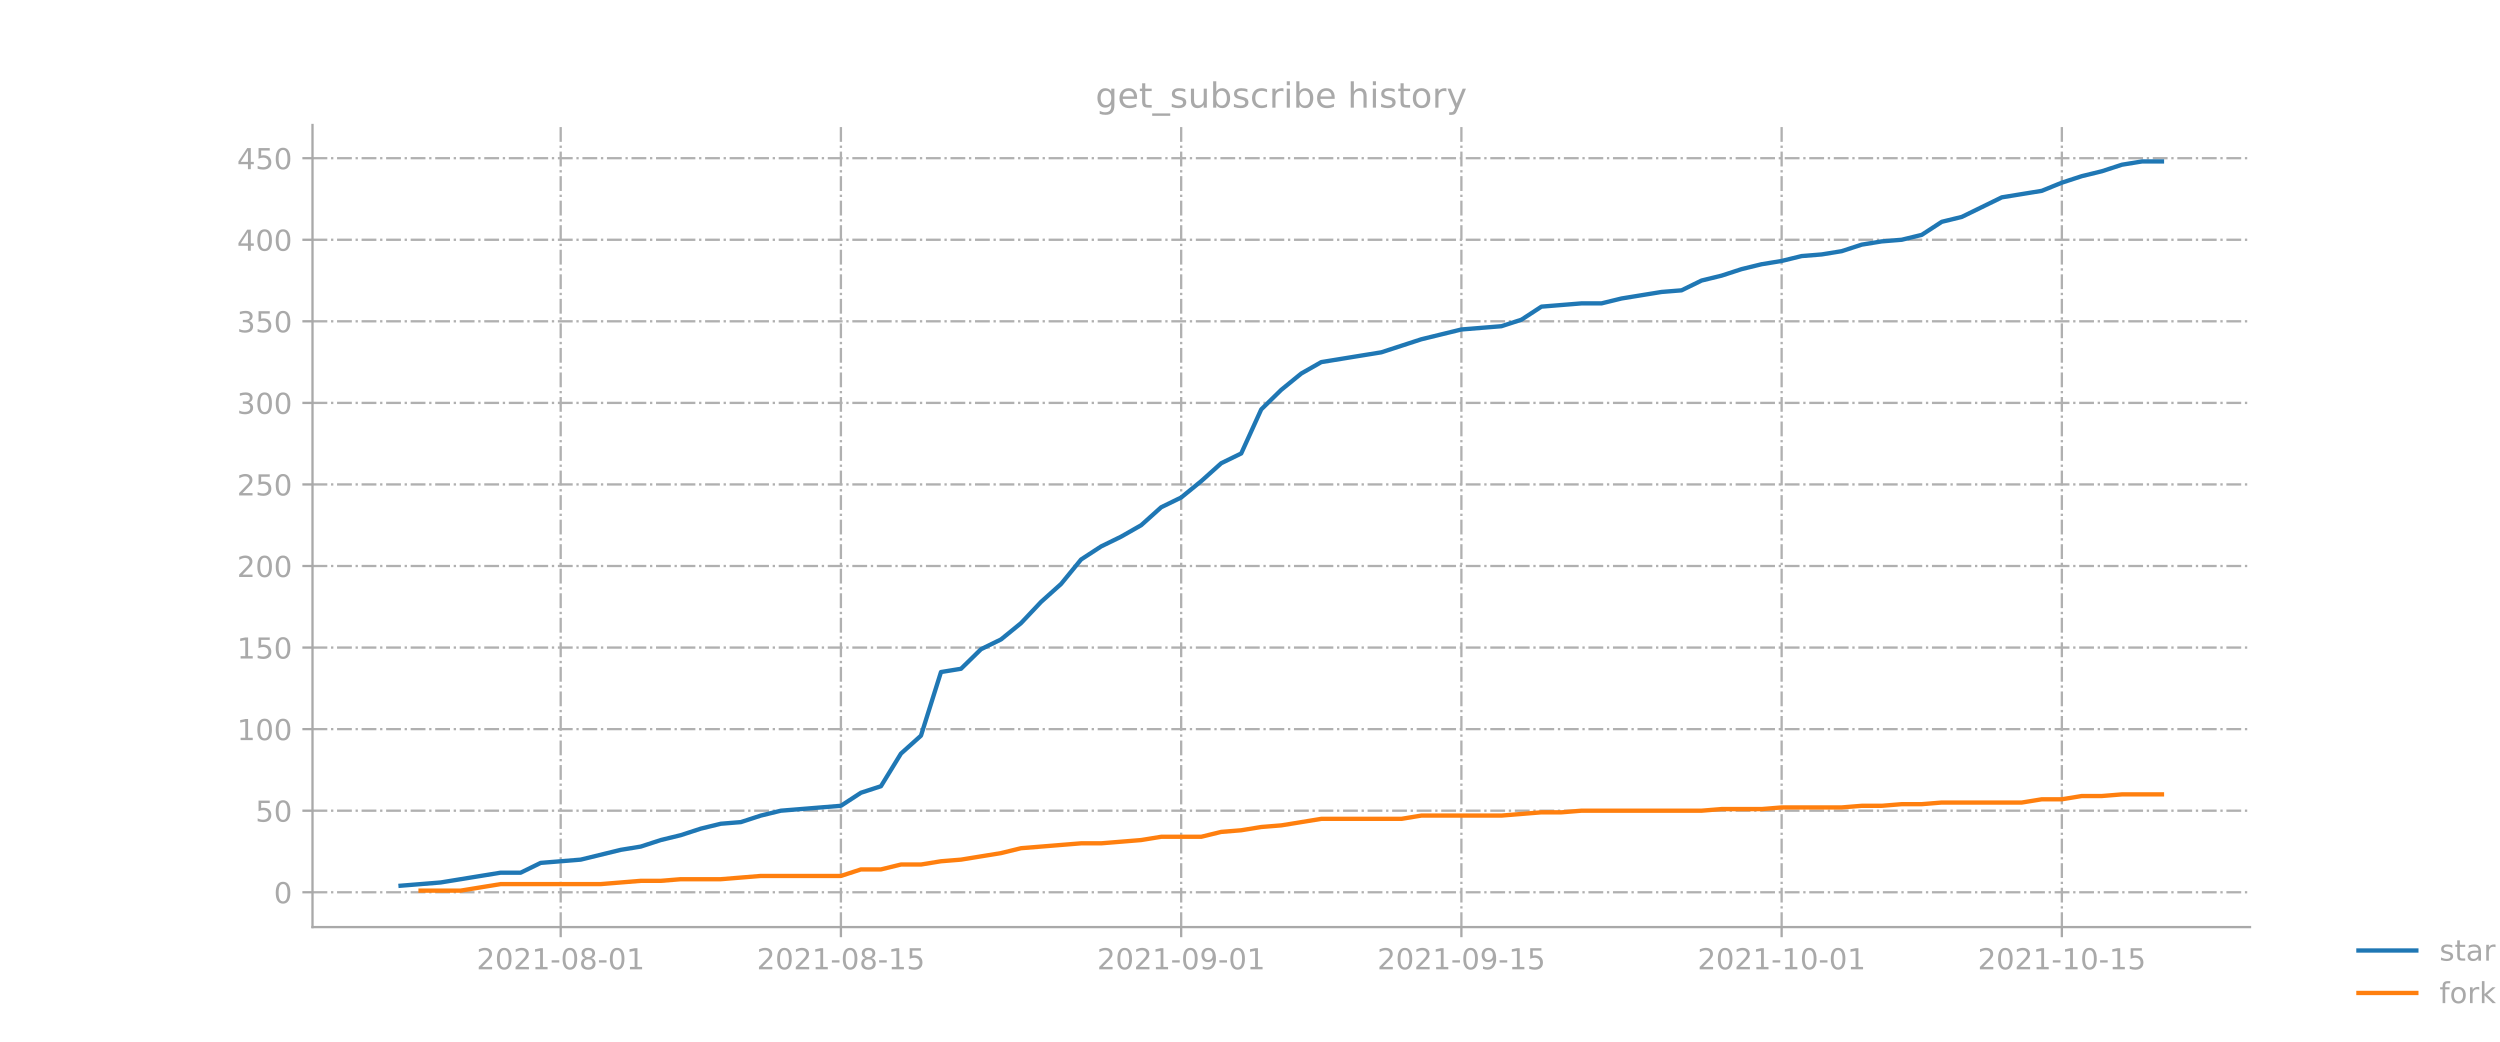
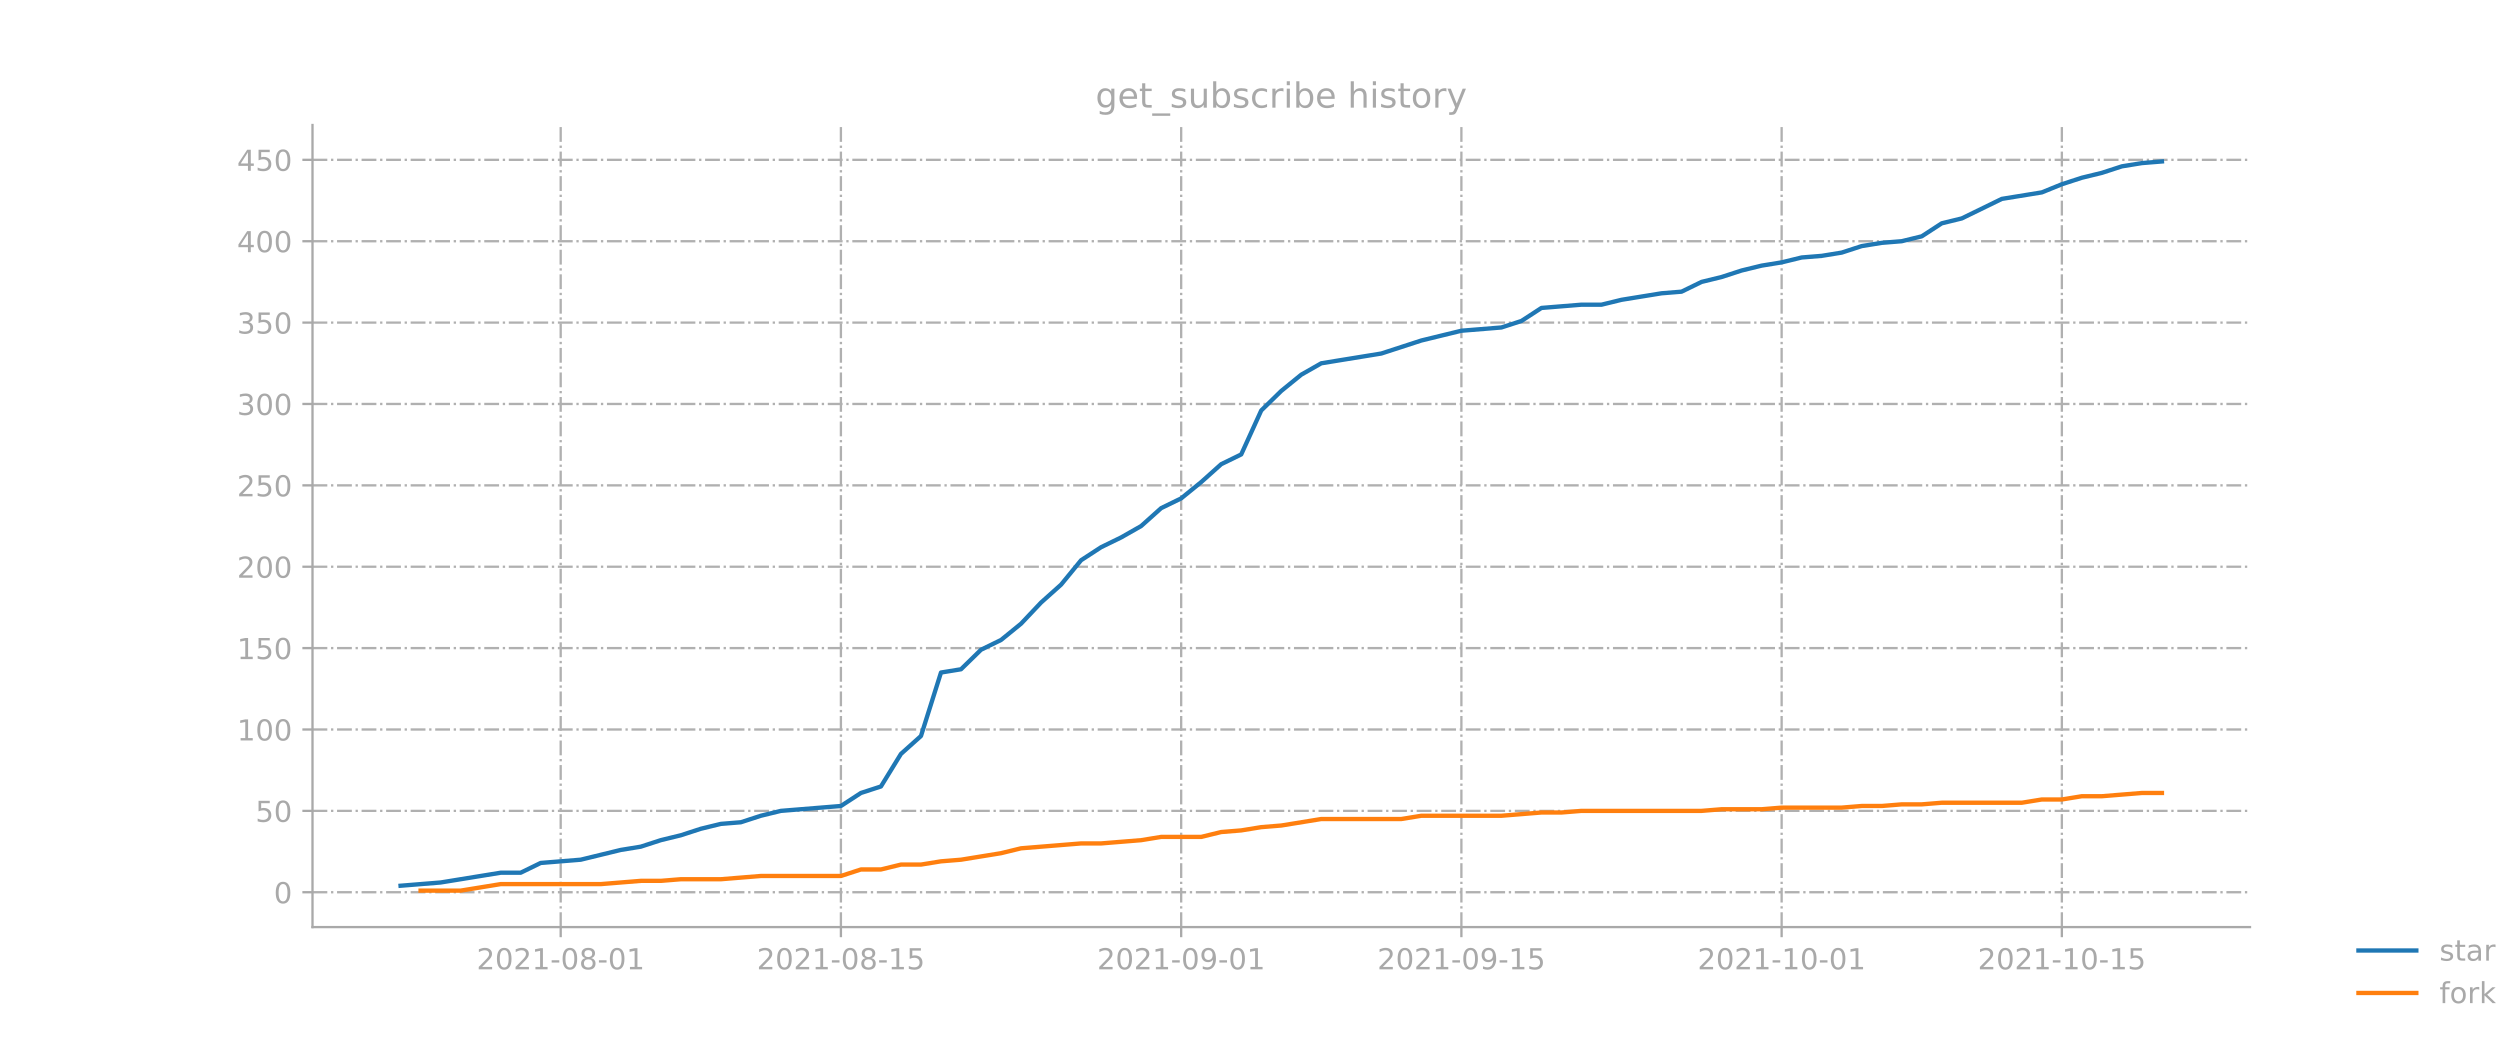
<svg xmlns="http://www.w3.org/2000/svg" xmlns:xlink="http://www.w3.org/1999/xlink" height="360pt" version="1.1" viewBox="0 0 864 360" width="864pt">
  <defs>
    <style type="text/css">*{stroke-linecap:butt;stroke-linejoin:round;}</style>
  </defs>
  <g id="figure_1">
    <g id="patch_1">
      <path d="M 0 360  L 864 360  L 864 0  L 0 0  z " style="fill:none;opacity:0;" />
    </g>
    <g id="axes_1">
      <g id="patch_2">
        <path d="M 108 320.4  L 777.6 320.4  L 777.6 43.2  L 108 43.2  z " style="fill:none;opacity:0;" />
      </g>
      <g id="matplotlib.axis_1">
        <g id="xtick_1">
          <g id="line2d_1">
-             <path clip-path="url(#pc9507df4bf)" d="M 193.775 320.4  L 193.775 43.2  " style="fill:none;stroke:#b0b0b0;stroke-dasharray:5.12,1.28,0.8,1.28;stroke-dashoffset:0;stroke-width:0.8;" />
+             <path clip-path="url(#p4185eee9ee)" d="M 193.775 320.4  L 193.775 43.2  " style="fill:none;stroke:#b0b0b0;stroke-dasharray:5.12,1.28,0.8,1.28;stroke-dashoffset:0;stroke-width:0.8;" />
          </g>
          <g id="line2d_2">
            <defs>
-               <path d="M 0 0  L 0 3.5  " id="m424ed65088" style="stroke:#a9a9a9;stroke-width:0.8;" />
+               <path d="M 0 0  L 0 3.5  " id="m2e25115bcd" style="stroke:#a9a9a9;stroke-width:0.8;" />
            </defs>
            <g>
-               <use style="fill:#a9a9a9;stroke:#a9a9a9;stroke-width:0.8;" x="193.775" xlink:href="#m424ed65088" y="320.4" />
+               <use style="fill:#a9a9a9;stroke:#a9a9a9;stroke-width:0.8;" x="193.775" xlink:href="#m2e25115bcd" y="320.4" />
            </g>
          </g>
          <g id="text_1">
            <g style="fill:#a9a9a9;" transform="translate(164.7174 334.9984)scale(0.1 -0.1)">
              <defs>
                <path d="M 1228 531  L 3431 531  L 3431 0  L 469 0  L 469 531  Q 828 903 1448 1529  Q 2069 2156 2228 2338  Q 2531 2678 2651 2914  Q 2772 3150 2772 3378  Q 2772 3750 2511 3984  Q 2250 4219 1831 4219  Q 1534 4219 1204 4116  Q 875 4013 500 3803  L 500 4441  Q 881 4594 1212 4672  Q 1544 4750 1819 4750  Q 2544 4750 2975 4387  Q 3406 4025 3406 3419  Q 3406 3131 3298 2873  Q 3191 2616 2906 2266  Q 2828 2175 2409 1742  Q 1991 1309 1228 531  z " id="DejaVuSans-32" transform="scale(0.015625)" />
                <path d="M 2034 4250  Q 1547 4250 1301 3770  Q 1056 3291 1056 2328  Q 1056 1369 1301 889  Q 1547 409 2034 409  Q 2525 409 2770 889  Q 3016 1369 3016 2328  Q 3016 3291 2770 3770  Q 2525 4250 2034 4250  z M 2034 4750  Q 2819 4750 3233 4129  Q 3647 3509 3647 2328  Q 3647 1150 3233 529  Q 2819 -91 2034 -91  Q 1250 -91 836 529  Q 422 1150 422 2328  Q 422 3509 836 4129  Q 1250 4750 2034 4750  z " id="DejaVuSans-30" transform="scale(0.015625)" />
                <path d="M 794 531  L 1825 531  L 1825 4091  L 703 3866  L 703 4441  L 1819 4666  L 2450 4666  L 2450 531  L 3481 531  L 3481 0  L 794 0  L 794 531  z " id="DejaVuSans-31" transform="scale(0.015625)" />
                <path d="M 313 2009  L 1997 2009  L 1997 1497  L 313 1497  L 313 2009  z " id="DejaVuSans-2d" transform="scale(0.015625)" />
                <path d="M 2034 2216  Q 1584 2216 1326 1975  Q 1069 1734 1069 1313  Q 1069 891 1326 650  Q 1584 409 2034 409  Q 2484 409 2743 651  Q 3003 894 3003 1313  Q 3003 1734 2745 1975  Q 2488 2216 2034 2216  z M 1403 2484  Q 997 2584 770 2862  Q 544 3141 544 3541  Q 544 4100 942 4425  Q 1341 4750 2034 4750  Q 2731 4750 3128 4425  Q 3525 4100 3525 3541  Q 3525 3141 3298 2862  Q 3072 2584 2669 2484  Q 3125 2378 3379 2068  Q 3634 1759 3634 1313  Q 3634 634 3220 271  Q 2806 -91 2034 -91  Q 1263 -91 848 271  Q 434 634 434 1313  Q 434 1759 690 2068  Q 947 2378 1403 2484  z M 1172 3481  Q 1172 3119 1398 2916  Q 1625 2713 2034 2713  Q 2441 2713 2670 2916  Q 2900 3119 2900 3481  Q 2900 3844 2670 4047  Q 2441 4250 2034 4250  Q 1625 4250 1398 4047  Q 1172 3844 1172 3481  z " id="DejaVuSans-38" transform="scale(0.015625)" />
              </defs>
              <use xlink:href="#DejaVuSans-32" />
              <use x="63.623" xlink:href="#DejaVuSans-30" />
              <use x="127.246" xlink:href="#DejaVuSans-32" />
              <use x="190.869" xlink:href="#DejaVuSans-31" />
              <use x="254.492" xlink:href="#DejaVuSans-2d" />
              <use x="290.576" xlink:href="#DejaVuSans-30" />
              <use x="354.199" xlink:href="#DejaVuSans-38" />
              <use x="417.822" xlink:href="#DejaVuSans-2d" />
              <use x="453.906" xlink:href="#DejaVuSans-30" />
              <use x="517.529" xlink:href="#DejaVuSans-31" />
            </g>
          </g>
        </g>
        <g id="xtick_2">
          <g id="line2d_3">
-             <path clip-path="url(#pc9507df4bf)" d="M 290.618 320.4  L 290.618 43.2  " style="fill:none;stroke:#b0b0b0;stroke-dasharray:5.12,1.28,0.8,1.28;stroke-dashoffset:0;stroke-width:0.8;" />
+             <path clip-path="url(#p4185eee9ee)" d="M 290.618 320.4  L 290.618 43.2  " style="fill:none;stroke:#b0b0b0;stroke-dasharray:5.12,1.28,0.8,1.28;stroke-dashoffset:0;stroke-width:0.8;" />
          </g>
          <g id="line2d_4">
            <g>
-               <use style="fill:#a9a9a9;stroke:#a9a9a9;stroke-width:0.8;" x="290.618" xlink:href="#m424ed65088" y="320.4" />
+               <use style="fill:#a9a9a9;stroke:#a9a9a9;stroke-width:0.8;" x="290.618" xlink:href="#m2e25115bcd" y="320.4" />
            </g>
          </g>
          <g id="text_2">
            <g style="fill:#a9a9a9;" transform="translate(261.5604 334.9984)scale(0.1 -0.1)">
              <defs>
                <path d="M 691 4666  L 3169 4666  L 3169 4134  L 1269 4134  L 1269 2991  Q 1406 3038 1543 3061  Q 1681 3084 1819 3084  Q 2600 3084 3056 2656  Q 3513 2228 3513 1497  Q 3513 744 3044 326  Q 2575 -91 1722 -91  Q 1428 -91 1123 -41  Q 819 9 494 109  L 494 744  Q 775 591 1075 516  Q 1375 441 1709 441  Q 2250 441 2565 725  Q 2881 1009 2881 1497  Q 2881 1984 2565 2268  Q 2250 2553 1709 2553  Q 1456 2553 1204 2497  Q 953 2441 691 2322  L 691 4666  z " id="DejaVuSans-35" transform="scale(0.015625)" />
              </defs>
              <use xlink:href="#DejaVuSans-32" />
              <use x="63.623" xlink:href="#DejaVuSans-30" />
              <use x="127.246" xlink:href="#DejaVuSans-32" />
              <use x="190.869" xlink:href="#DejaVuSans-31" />
              <use x="254.492" xlink:href="#DejaVuSans-2d" />
              <use x="290.576" xlink:href="#DejaVuSans-30" />
              <use x="354.199" xlink:href="#DejaVuSans-38" />
              <use x="417.822" xlink:href="#DejaVuSans-2d" />
              <use x="453.906" xlink:href="#DejaVuSans-31" />
              <use x="517.529" xlink:href="#DejaVuSans-35" />
            </g>
          </g>
        </g>
        <g id="xtick_3">
          <g id="line2d_5">
-             <path clip-path="url(#pc9507df4bf)" d="M 408.213 320.4  L 408.213 43.2  " style="fill:none;stroke:#b0b0b0;stroke-dasharray:5.12,1.28,0.8,1.28;stroke-dashoffset:0;stroke-width:0.8;" />
+             <path clip-path="url(#p4185eee9ee)" d="M 408.213 320.4  L 408.213 43.2  " style="fill:none;stroke:#b0b0b0;stroke-dasharray:5.12,1.28,0.8,1.28;stroke-dashoffset:0;stroke-width:0.8;" />
          </g>
          <g id="line2d_6">
            <g>
-               <use style="fill:#a9a9a9;stroke:#a9a9a9;stroke-width:0.8;" x="408.213" xlink:href="#m424ed65088" y="320.4" />
+               <use style="fill:#a9a9a9;stroke:#a9a9a9;stroke-width:0.8;" x="408.213" xlink:href="#m2e25115bcd" y="320.4" />
            </g>
          </g>
          <g id="text_3">
            <g style="fill:#a9a9a9;" transform="translate(379.1554 334.9984)scale(0.1 -0.1)">
              <defs>
                <path d="M 703 97  L 703 672  Q 941 559 1184 500  Q 1428 441 1663 441  Q 2288 441 2617 861  Q 2947 1281 2994 2138  Q 2813 1869 2534 1725  Q 2256 1581 1919 1581  Q 1219 1581 811 2004  Q 403 2428 403 3163  Q 403 3881 828 4315  Q 1253 4750 1959 4750  Q 2769 4750 3195 4129  Q 3622 3509 3622 2328  Q 3622 1225 3098 567  Q 2575 -91 1691 -91  Q 1453 -91 1209 -44  Q 966 3 703 97  z M 1959 2075  Q 2384 2075 2632 2365  Q 2881 2656 2881 3163  Q 2881 3666 2632 3958  Q 2384 4250 1959 4250  Q 1534 4250 1286 3958  Q 1038 3666 1038 3163  Q 1038 2656 1286 2365  Q 1534 2075 1959 2075  z " id="DejaVuSans-39" transform="scale(0.015625)" />
              </defs>
              <use xlink:href="#DejaVuSans-32" />
              <use x="63.623" xlink:href="#DejaVuSans-30" />
              <use x="127.246" xlink:href="#DejaVuSans-32" />
              <use x="190.869" xlink:href="#DejaVuSans-31" />
              <use x="254.492" xlink:href="#DejaVuSans-2d" />
              <use x="290.576" xlink:href="#DejaVuSans-30" />
              <use x="354.199" xlink:href="#DejaVuSans-39" />
              <use x="417.822" xlink:href="#DejaVuSans-2d" />
              <use x="453.906" xlink:href="#DejaVuSans-30" />
              <use x="517.529" xlink:href="#DejaVuSans-31" />
            </g>
          </g>
        </g>
        <g id="xtick_4">
          <g id="line2d_7">
-             <path clip-path="url(#pc9507df4bf)" d="M 505.056 320.4  L 505.056 43.2  " style="fill:none;stroke:#b0b0b0;stroke-dasharray:5.12,1.28,0.8,1.28;stroke-dashoffset:0;stroke-width:0.8;" />
+             <path clip-path="url(#p4185eee9ee)" d="M 505.056 320.4  L 505.056 43.2  " style="fill:none;stroke:#b0b0b0;stroke-dasharray:5.12,1.28,0.8,1.28;stroke-dashoffset:0;stroke-width:0.8;" />
          </g>
          <g id="line2d_8">
            <g>
-               <use style="fill:#a9a9a9;stroke:#a9a9a9;stroke-width:0.8;" x="505.056" xlink:href="#m424ed65088" y="320.4" />
+               <use style="fill:#a9a9a9;stroke:#a9a9a9;stroke-width:0.8;" x="505.056" xlink:href="#m2e25115bcd" y="320.4" />
            </g>
          </g>
          <g id="text_4">
            <g style="fill:#a9a9a9;" transform="translate(475.9984 334.9984)scale(0.1 -0.1)">
              <use xlink:href="#DejaVuSans-32" />
              <use x="63.623" xlink:href="#DejaVuSans-30" />
              <use x="127.246" xlink:href="#DejaVuSans-32" />
              <use x="190.869" xlink:href="#DejaVuSans-31" />
              <use x="254.492" xlink:href="#DejaVuSans-2d" />
              <use x="290.576" xlink:href="#DejaVuSans-30" />
              <use x="354.199" xlink:href="#DejaVuSans-39" />
              <use x="417.822" xlink:href="#DejaVuSans-2d" />
              <use x="453.906" xlink:href="#DejaVuSans-31" />
              <use x="517.529" xlink:href="#DejaVuSans-35" />
            </g>
          </g>
        </g>
        <g id="xtick_5">
          <g id="line2d_9">
-             <path clip-path="url(#pc9507df4bf)" d="M 615.734 320.4  L 615.734 43.2  " style="fill:none;stroke:#b0b0b0;stroke-dasharray:5.12,1.28,0.8,1.28;stroke-dashoffset:0;stroke-width:0.8;" />
+             <path clip-path="url(#p4185eee9ee)" d="M 615.734 320.4  L 615.734 43.2  " style="fill:none;stroke:#b0b0b0;stroke-dasharray:5.12,1.28,0.8,1.28;stroke-dashoffset:0;stroke-width:0.8;" />
          </g>
          <g id="line2d_10">
            <g>
-               <use style="fill:#a9a9a9;stroke:#a9a9a9;stroke-width:0.8;" x="615.734" xlink:href="#m424ed65088" y="320.4" />
+               <use style="fill:#a9a9a9;stroke:#a9a9a9;stroke-width:0.8;" x="615.734" xlink:href="#m2e25115bcd" y="320.4" />
            </g>
          </g>
          <g id="text_5">
            <g style="fill:#a9a9a9;" transform="translate(586.6761 334.9984)scale(0.1 -0.1)">
              <use xlink:href="#DejaVuSans-32" />
              <use x="63.623" xlink:href="#DejaVuSans-30" />
              <use x="127.246" xlink:href="#DejaVuSans-32" />
              <use x="190.869" xlink:href="#DejaVuSans-31" />
              <use x="254.492" xlink:href="#DejaVuSans-2d" />
              <use x="290.576" xlink:href="#DejaVuSans-31" />
              <use x="354.199" xlink:href="#DejaVuSans-30" />
              <use x="417.822" xlink:href="#DejaVuSans-2d" />
              <use x="453.906" xlink:href="#DejaVuSans-30" />
              <use x="517.529" xlink:href="#DejaVuSans-31" />
            </g>
          </g>
        </g>
        <g id="xtick_6">
          <g id="line2d_11">
-             <path clip-path="url(#pc9507df4bf)" d="M 712.577 320.4  L 712.577 43.2  " style="fill:none;stroke:#b0b0b0;stroke-dasharray:5.12,1.28,0.8,1.28;stroke-dashoffset:0;stroke-width:0.8;" />
+             <path clip-path="url(#p4185eee9ee)" d="M 712.577 320.4  L 712.577 43.2  " style="fill:none;stroke:#b0b0b0;stroke-dasharray:5.12,1.28,0.8,1.28;stroke-dashoffset:0;stroke-width:0.8;" />
          </g>
          <g id="line2d_12">
            <g>
-               <use style="fill:#a9a9a9;stroke:#a9a9a9;stroke-width:0.8;" x="712.577" xlink:href="#m424ed65088" y="320.4" />
+               <use style="fill:#a9a9a9;stroke:#a9a9a9;stroke-width:0.8;" x="712.577" xlink:href="#m2e25115bcd" y="320.4" />
            </g>
          </g>
          <g id="text_6">
            <g style="fill:#a9a9a9;" transform="translate(683.519 334.9984)scale(0.1 -0.1)">
              <use xlink:href="#DejaVuSans-32" />
              <use x="63.623" xlink:href="#DejaVuSans-30" />
              <use x="127.246" xlink:href="#DejaVuSans-32" />
              <use x="190.869" xlink:href="#DejaVuSans-31" />
              <use x="254.492" xlink:href="#DejaVuSans-2d" />
              <use x="290.576" xlink:href="#DejaVuSans-31" />
              <use x="354.199" xlink:href="#DejaVuSans-30" />
              <use x="417.822" xlink:href="#DejaVuSans-2d" />
              <use x="453.906" xlink:href="#DejaVuSans-31" />
              <use x="517.529" xlink:href="#DejaVuSans-35" />
            </g>
          </g>
        </g>
      </g>
      <g id="matplotlib.axis_2">
        <g id="ytick_1">
          <g id="line2d_13">
-             <path clip-path="url(#pc9507df4bf)" d="M 108 308.364  L 777.6 308.364  " style="fill:none;stroke:#b0b0b0;stroke-dasharray:5.12,1.28,0.8,1.28;stroke-dashoffset:0;stroke-width:0.8;" />
+             <path clip-path="url(#p4185eee9ee)" d="M 108 308.363  L 777.6 308.363  " style="fill:none;stroke:#b0b0b0;stroke-dasharray:5.12,1.28,0.8,1.28;stroke-dashoffset:0;stroke-width:0.8;" />
          </g>
          <g id="line2d_14">
            <defs>
-               <path d="M 0 0  L -3.5 0  " id="medaf99b93c" style="stroke:#a9a9a9;stroke-width:0.8;" />
+               <path d="M 0 0  L -3.5 0  " id="me7e08bb0da" style="stroke:#a9a9a9;stroke-width:0.8;" />
            </defs>
            <g>
-               <use style="fill:#a9a9a9;stroke:#a9a9a9;stroke-width:0.8;" x="108" xlink:href="#medaf99b93c" y="308.364" />
+               <use style="fill:#a9a9a9;stroke:#a9a9a9;stroke-width:0.8;" x="108" xlink:href="#me7e08bb0da" y="308.363" />
            </g>
          </g>
          <g id="text_7">
-             <g style="fill:#a9a9a9;" transform="translate(94.6375 312.163)scale(0.1 -0.1)">
+             <g style="fill:#a9a9a9;" transform="translate(94.6375 312.1617)scale(0.1 -0.1)">
              <use xlink:href="#DejaVuSans-30" />
            </g>
          </g>
        </g>
        <g id="ytick_2">
          <g id="line2d_15">
-             <path clip-path="url(#pc9507df4bf)" d="M 108 280.176  L 777.6 280.176  " style="fill:none;stroke:#b0b0b0;stroke-dasharray:5.12,1.28,0.8,1.28;stroke-dashoffset:0;stroke-width:0.8;" />
+             <path clip-path="url(#p4185eee9ee)" d="M 108 280.238  L 777.6 280.238  " style="fill:none;stroke:#b0b0b0;stroke-dasharray:5.12,1.28,0.8,1.28;stroke-dashoffset:0;stroke-width:0.8;" />
          </g>
          <g id="line2d_16">
            <g>
-               <use style="fill:#a9a9a9;stroke:#a9a9a9;stroke-width:0.8;" x="108" xlink:href="#medaf99b93c" y="280.176" />
+               <use style="fill:#a9a9a9;stroke:#a9a9a9;stroke-width:0.8;" x="108" xlink:href="#me7e08bb0da" y="280.238" />
            </g>
          </g>
          <g id="text_8">
-             <g style="fill:#a9a9a9;" transform="translate(88.275 283.9751)scale(0.1 -0.1)">
+             <g style="fill:#a9a9a9;" transform="translate(88.275 284.0367)scale(0.1 -0.1)">
              <use xlink:href="#DejaVuSans-35" />
              <use x="63.623" xlink:href="#DejaVuSans-30" />
            </g>
          </g>
        </g>
        <g id="ytick_3">
          <g id="line2d_17">
-             <path clip-path="url(#pc9507df4bf)" d="M 108 251.988  L 777.6 251.988  " style="fill:none;stroke:#b0b0b0;stroke-dasharray:5.12,1.28,0.8,1.28;stroke-dashoffset:0;stroke-width:0.8;" />
+             <path clip-path="url(#p4185eee9ee)" d="M 108 252.113  L 777.6 252.113  " style="fill:none;stroke:#b0b0b0;stroke-dasharray:5.12,1.28,0.8,1.28;stroke-dashoffset:0;stroke-width:0.8;" />
          </g>
          <g id="line2d_18">
            <g>
-               <use style="fill:#a9a9a9;stroke:#a9a9a9;stroke-width:0.8;" x="108" xlink:href="#medaf99b93c" y="251.988" />
+               <use style="fill:#a9a9a9;stroke:#a9a9a9;stroke-width:0.8;" x="108" xlink:href="#me7e08bb0da" y="252.113" />
            </g>
          </g>
          <g id="text_9">
-             <g style="fill:#a9a9a9;" transform="translate(81.9125 255.7871)scale(0.1 -0.1)">
+             <g style="fill:#a9a9a9;" transform="translate(81.9125 255.9117)scale(0.1 -0.1)">
              <use xlink:href="#DejaVuSans-31" />
              <use x="63.623" xlink:href="#DejaVuSans-30" />
              <use x="127.246" xlink:href="#DejaVuSans-30" />
            </g>
          </g>
        </g>
        <g id="ytick_4">
          <g id="line2d_19">
-             <path clip-path="url(#pc9507df4bf)" d="M 108 223.8  L 777.6 223.8  " style="fill:none;stroke:#b0b0b0;stroke-dasharray:5.12,1.28,0.8,1.28;stroke-dashoffset:0;stroke-width:0.8;" />
+             <path clip-path="url(#p4185eee9ee)" d="M 108 223.988  L 777.6 223.988  " style="fill:none;stroke:#b0b0b0;stroke-dasharray:5.12,1.28,0.8,1.28;stroke-dashoffset:0;stroke-width:0.8;" />
          </g>
          <g id="line2d_20">
            <g>
-               <use style="fill:#a9a9a9;stroke:#a9a9a9;stroke-width:0.8;" x="108" xlink:href="#medaf99b93c" y="223.8" />
+               <use style="fill:#a9a9a9;stroke:#a9a9a9;stroke-width:0.8;" x="108" xlink:href="#me7e08bb0da" y="223.988" />
            </g>
          </g>
          <g id="text_10">
-             <g style="fill:#a9a9a9;" transform="translate(81.9125 227.5992)scale(0.1 -0.1)">
+             <g style="fill:#a9a9a9;" transform="translate(81.9125 227.7867)scale(0.1 -0.1)">
              <use xlink:href="#DejaVuSans-31" />
              <use x="63.623" xlink:href="#DejaVuSans-35" />
              <use x="127.246" xlink:href="#DejaVuSans-30" />
            </g>
          </g>
        </g>
        <g id="ytick_5">
          <g id="line2d_21">
-             <path clip-path="url(#pc9507df4bf)" d="M 108 195.612  L 777.6 195.612  " style="fill:none;stroke:#b0b0b0;stroke-dasharray:5.12,1.28,0.8,1.28;stroke-dashoffset:0;stroke-width:0.8;" />
+             <path clip-path="url(#p4185eee9ee)" d="M 108 195.863  L 777.6 195.863  " style="fill:none;stroke:#b0b0b0;stroke-dasharray:5.12,1.28,0.8,1.28;stroke-dashoffset:0;stroke-width:0.8;" />
          </g>
          <g id="line2d_22">
            <g>
-               <use style="fill:#a9a9a9;stroke:#a9a9a9;stroke-width:0.8;" x="108" xlink:href="#medaf99b93c" y="195.612" />
+               <use style="fill:#a9a9a9;stroke:#a9a9a9;stroke-width:0.8;" x="108" xlink:href="#me7e08bb0da" y="195.863" />
            </g>
          </g>
          <g id="text_11">
-             <g style="fill:#a9a9a9;" transform="translate(81.9125 199.4113)scale(0.1 -0.1)">
+             <g style="fill:#a9a9a9;" transform="translate(81.9125 199.6617)scale(0.1 -0.1)">
              <use xlink:href="#DejaVuSans-32" />
              <use x="63.623" xlink:href="#DejaVuSans-30" />
              <use x="127.246" xlink:href="#DejaVuSans-30" />
            </g>
          </g>
        </g>
        <g id="ytick_6">
          <g id="line2d_23">
-             <path clip-path="url(#pc9507df4bf)" d="M 108 167.424  L 777.6 167.424  " style="fill:none;stroke:#b0b0b0;stroke-dasharray:5.12,1.28,0.8,1.28;stroke-dashoffset:0;stroke-width:0.8;" />
+             <path clip-path="url(#p4185eee9ee)" d="M 108 167.738  L 777.6 167.738  " style="fill:none;stroke:#b0b0b0;stroke-dasharray:5.12,1.28,0.8,1.28;stroke-dashoffset:0;stroke-width:0.8;" />
          </g>
          <g id="line2d_24">
            <g>
-               <use style="fill:#a9a9a9;stroke:#a9a9a9;stroke-width:0.8;" x="108" xlink:href="#medaf99b93c" y="167.424" />
+               <use style="fill:#a9a9a9;stroke:#a9a9a9;stroke-width:0.8;" x="108" xlink:href="#me7e08bb0da" y="167.738" />
            </g>
          </g>
          <g id="text_12">
-             <g style="fill:#a9a9a9;" transform="translate(81.9125 171.2234)scale(0.1 -0.1)">
+             <g style="fill:#a9a9a9;" transform="translate(81.9125 171.5367)scale(0.1 -0.1)">
              <use xlink:href="#DejaVuSans-32" />
              <use x="63.623" xlink:href="#DejaVuSans-35" />
              <use x="127.246" xlink:href="#DejaVuSans-30" />
            </g>
          </g>
        </g>
        <g id="ytick_7">
          <g id="line2d_25">
-             <path clip-path="url(#pc9507df4bf)" d="M 108 139.236  L 777.6 139.236  " style="fill:none;stroke:#b0b0b0;stroke-dasharray:5.12,1.28,0.8,1.28;stroke-dashoffset:0;stroke-width:0.8;" />
+             <path clip-path="url(#p4185eee9ee)" d="M 108 139.613  L 777.6 139.613  " style="fill:none;stroke:#b0b0b0;stroke-dasharray:5.12,1.28,0.8,1.28;stroke-dashoffset:0;stroke-width:0.8;" />
          </g>
          <g id="line2d_26">
            <g>
-               <use style="fill:#a9a9a9;stroke:#a9a9a9;stroke-width:0.8;" x="108" xlink:href="#medaf99b93c" y="139.236" />
+               <use style="fill:#a9a9a9;stroke:#a9a9a9;stroke-width:0.8;" x="108" xlink:href="#me7e08bb0da" y="139.613" />
            </g>
          </g>
          <g id="text_13">
-             <g style="fill:#a9a9a9;" transform="translate(81.9125 143.0355)scale(0.1 -0.1)">
+             <g style="fill:#a9a9a9;" transform="translate(81.9125 143.4117)scale(0.1 -0.1)">
              <defs>
                <path d="M 2597 2516  Q 3050 2419 3304 2112  Q 3559 1806 3559 1356  Q 3559 666 3084 287  Q 2609 -91 1734 -91  Q 1441 -91 1130 -33  Q 819 25 488 141  L 488 750  Q 750 597 1062 519  Q 1375 441 1716 441  Q 2309 441 2620 675  Q 2931 909 2931 1356  Q 2931 1769 2642 2001  Q 2353 2234 1838 2234  L 1294 2234  L 1294 2753  L 1863 2753  Q 2328 2753 2575 2939  Q 2822 3125 2822 3475  Q 2822 3834 2567 4026  Q 2313 4219 1838 4219  Q 1578 4219 1281 4162  Q 984 4106 628 3988  L 628 4550  Q 988 4650 1302 4700  Q 1616 4750 1894 4750  Q 2613 4750 3031 4423  Q 3450 4097 3450 3541  Q 3450 3153 3228 2886  Q 3006 2619 2597 2516  z " id="DejaVuSans-33" transform="scale(0.015625)" />
              </defs>
              <use xlink:href="#DejaVuSans-33" />
              <use x="63.623" xlink:href="#DejaVuSans-30" />
              <use x="127.246" xlink:href="#DejaVuSans-30" />
            </g>
          </g>
        </g>
        <g id="ytick_8">
          <g id="line2d_27">
-             <path clip-path="url(#pc9507df4bf)" d="M 108 111.048  L 777.6 111.048  " style="fill:none;stroke:#b0b0b0;stroke-dasharray:5.12,1.28,0.8,1.28;stroke-dashoffset:0;stroke-width:0.8;" />
+             <path clip-path="url(#p4185eee9ee)" d="M 108 111.487  L 777.6 111.487  " style="fill:none;stroke:#b0b0b0;stroke-dasharray:5.12,1.28,0.8,1.28;stroke-dashoffset:0;stroke-width:0.8;" />
          </g>
          <g id="line2d_28">
            <g>
-               <use style="fill:#a9a9a9;stroke:#a9a9a9;stroke-width:0.8;" x="108" xlink:href="#medaf99b93c" y="111.048" />
+               <use style="fill:#a9a9a9;stroke:#a9a9a9;stroke-width:0.8;" x="108" xlink:href="#me7e08bb0da" y="111.487" />
            </g>
          </g>
          <g id="text_14">
-             <g style="fill:#a9a9a9;" transform="translate(81.9125 114.8475)scale(0.1 -0.1)">
+             <g style="fill:#a9a9a9;" transform="translate(81.9125 115.2867)scale(0.1 -0.1)">
              <use xlink:href="#DejaVuSans-33" />
              <use x="63.623" xlink:href="#DejaVuSans-35" />
              <use x="127.246" xlink:href="#DejaVuSans-30" />
            </g>
          </g>
        </g>
        <g id="ytick_9">
          <g id="line2d_29">
-             <path clip-path="url(#pc9507df4bf)" d="M 108 82.86  L 777.6 82.86  " style="fill:none;stroke:#b0b0b0;stroke-dasharray:5.12,1.28,0.8,1.28;stroke-dashoffset:0;stroke-width:0.8;" />
+             <path clip-path="url(#p4185eee9ee)" d="M 108 83.362  L 777.6 83.362  " style="fill:none;stroke:#b0b0b0;stroke-dasharray:5.12,1.28,0.8,1.28;stroke-dashoffset:0;stroke-width:0.8;" />
          </g>
          <g id="line2d_30">
            <g>
-               <use style="fill:#a9a9a9;stroke:#a9a9a9;stroke-width:0.8;" x="108" xlink:href="#medaf99b93c" y="82.86" />
+               <use style="fill:#a9a9a9;stroke:#a9a9a9;stroke-width:0.8;" x="108" xlink:href="#me7e08bb0da" y="83.362" />
            </g>
          </g>
          <g id="text_15">
-             <g style="fill:#a9a9a9;" transform="translate(81.9125 86.65962)scale(0.1 -0.1)">
+             <g style="fill:#a9a9a9;" transform="translate(81.9125 87.16172)scale(0.1 -0.1)">
              <defs>
                <path d="M 2419 4116  L 825 1625  L 2419 1625  L 2419 4116  z M 2253 4666  L 3047 4666  L 3047 1625  L 3713 1625  L 3713 1100  L 3047 1100  L 3047 0  L 2419 0  L 2419 1100  L 313 1100  L 313 1709  L 2253 4666  z " id="DejaVuSans-34" transform="scale(0.015625)" />
              </defs>
              <use xlink:href="#DejaVuSans-34" />
              <use x="63.623" xlink:href="#DejaVuSans-30" />
              <use x="127.246" xlink:href="#DejaVuSans-30" />
            </g>
          </g>
        </g>
        <g id="ytick_10">
          <g id="line2d_31">
-             <path clip-path="url(#pc9507df4bf)" d="M 108 54.672  L 777.6 54.672  " style="fill:none;stroke:#b0b0b0;stroke-dasharray:5.12,1.28,0.8,1.28;stroke-dashoffset:0;stroke-width:0.8;" />
+             <path clip-path="url(#p4185eee9ee)" d="M 108 55.237  L 777.6 55.237  " style="fill:none;stroke:#b0b0b0;stroke-dasharray:5.12,1.28,0.8,1.28;stroke-dashoffset:0;stroke-width:0.8;" />
          </g>
          <g id="line2d_32">
            <g>
-               <use style="fill:#a9a9a9;stroke:#a9a9a9;stroke-width:0.8;" x="108" xlink:href="#medaf99b93c" y="54.672" />
+               <use style="fill:#a9a9a9;stroke:#a9a9a9;stroke-width:0.8;" x="108" xlink:href="#me7e08bb0da" y="55.237" />
            </g>
          </g>
          <g id="text_16">
-             <g style="fill:#a9a9a9;" transform="translate(81.9125 58.4717)scale(0.1 -0.1)">
+             <g style="fill:#a9a9a9;" transform="translate(81.9125 59.03672)scale(0.1 -0.1)">
              <use xlink:href="#DejaVuSans-34" />
              <use x="63.623" xlink:href="#DejaVuSans-35" />
              <use x="127.246" xlink:href="#DejaVuSans-30" />
            </g>
          </g>
        </g>
      </g>
      <g id="line2d_33">
-         <path clip-path="url(#pc9507df4bf)" d="M 138.436 306.109  L 145.354 305.545  L 152.271 304.981  L 159.188 303.854  L 166.106 302.726  L 173.023 301.599  L 179.94 301.599  L 186.858 298.216  L 193.775 297.652  L 200.693 297.089  L 207.61 295.397  L 214.527 293.706  L 221.445 292.579  L 228.362 290.323  L 235.279 288.632  L 242.197 286.377  L 249.114 284.686  L 256.031 284.122  L 262.949 281.867  L 269.866 280.176  L 276.783 279.612  L 283.701 279.048  L 290.618 278.485  L 297.536 273.974  L 304.453 271.719  L 311.37 260.444  L 318.288 254.243  L 325.205 232.256  L 332.122 231.129  L 339.04 224.364  L 345.957 220.981  L 352.874 215.344  L 359.792 208.015  L 366.709 201.813  L 373.626 193.357  L 380.544 188.847  L 387.461 185.464  L 394.379 181.518  L 401.296 175.317  L 408.213 171.934  L 415.131 166.297  L 422.048 160.095  L 428.965 156.713  L 435.883 141.491  L 442.8 134.726  L 449.717 129.089  L 456.635 125.142  L 463.552 124.015  L 470.469 122.887  L 477.387 121.76  L 484.304 119.505  L 491.221 117.25  L 498.139 115.558  L 505.056 113.867  L 511.974 113.303  L 518.891 112.74  L 525.808 110.485  L 532.726 105.974  L 539.643 105.411  L 546.56 104.847  L 553.478 104.847  L 560.395 103.156  L 567.312 102.028  L 574.23 100.901  L 581.147 100.337  L 588.064 96.954  L 594.982 95.263  L 601.899 93.008  L 608.817 91.317  L 615.734 90.189  L 622.651 88.498  L 629.569 87.934  L 636.486 86.807  L 643.403 84.552  L 650.321 83.424  L 657.238 82.86  L 664.155 81.169  L 671.073 76.659  L 677.99 74.968  L 684.907 71.585  L 691.825 68.203  L 698.742 67.075  L 705.66 65.948  L 712.577 63.129  L 719.494 60.874  L 726.412 59.183  L 733.329 56.928  L 740.246 55.8  L 747.164 55.8  " style="fill:none;stroke:#1f77b4;stroke-linecap:square;stroke-width:1.5;" />
+         <path clip-path="url(#p4185eee9ee)" d="M 138.436 306.113  L 145.354 305.55  L 152.271 304.988  L 159.188 303.863  L 166.106 302.738  L 173.023 301.613  L 179.94 301.613  L 186.858 298.238  L 193.775 297.675  L 200.693 297.113  L 207.61 295.425  L 214.527 293.738  L 221.445 292.613  L 228.362 290.363  L 235.279 288.675  L 242.197 286.425  L 249.114 284.738  L 256.031 284.175  L 262.949 281.925  L 269.866 280.238  L 276.783 279.675  L 283.701 279.113  L 290.618 278.55  L 297.536 274.05  L 304.453 271.8  L 311.37 260.55  L 318.288 254.363  L 325.205 232.425  L 332.122 231.3  L 339.04 224.55  L 345.957 221.175  L 352.874 215.55  L 359.792 208.238  L 366.709 202.05  L 373.626 193.613  L 380.544 189.113  L 387.461 185.738  L 394.379 181.8  L 401.296 175.613  L 408.213 172.238  L 415.131 166.613  L 422.048 160.425  L 428.965 157.05  L 435.883 141.863  L 442.8 135.113  L 449.717 129.488  L 456.635 125.55  L 463.552 124.425  L 470.469 123.3  L 477.387 122.175  L 484.304 119.925  L 491.221 117.675  L 498.139 115.987  L 505.056 114.3  L 511.974 113.737  L 518.891 113.175  L 525.808 110.925  L 532.726 106.425  L 539.643 105.862  L 546.56 105.3  L 553.478 105.3  L 560.395 103.612  L 567.312 102.487  L 574.23 101.362  L 581.147 100.8  L 588.064 97.425  L 594.982 95.737  L 601.899 93.487  L 608.817 91.8  L 615.734 90.675  L 622.651 88.987  L 629.569 88.425  L 636.486 87.3  L 643.403 85.05  L 650.321 83.925  L 657.238 83.362  L 664.155 81.675  L 671.073 77.175  L 677.99 75.487  L 684.907 72.112  L 691.825 68.737  L 698.742 67.612  L 705.66 66.487  L 712.577 63.675  L 719.494 61.425  L 726.412 59.737  L 733.329 57.487  L 740.246 56.362  L 747.164 55.8  " style="fill:none;stroke:#1f77b4;stroke-linecap:square;stroke-width:1.5;" />
      </g>
      <g id="line2d_34">
-         <path clip-path="url(#pc9507df4bf)" d="M 145.354 307.8  L 152.271 307.8  L 159.188 307.8  L 166.106 306.672  L 173.023 305.545  L 179.94 305.545  L 186.858 305.545  L 193.775 305.545  L 200.693 305.545  L 207.61 305.545  L 214.527 304.981  L 221.445 304.417  L 228.362 304.417  L 235.279 303.854  L 242.197 303.854  L 249.114 303.854  L 256.031 303.29  L 262.949 302.726  L 269.866 302.726  L 276.783 302.726  L 283.701 302.726  L 290.618 302.726  L 297.536 300.471  L 304.453 300.471  L 311.37 298.78  L 318.288 298.78  L 325.205 297.652  L 332.122 297.089  L 339.04 295.961  L 345.957 294.834  L 352.874 293.142  L 359.792 292.579  L 366.709 292.015  L 373.626 291.451  L 380.544 291.451  L 387.461 290.887  L 394.379 290.323  L 401.296 289.196  L 408.213 289.196  L 415.131 289.196  L 422.048 287.505  L 428.965 286.941  L 435.883 285.813  L 442.8 285.25  L 449.717 284.122  L 456.635 282.995  L 463.552 282.995  L 470.469 282.995  L 477.387 282.995  L 484.304 282.995  L 491.221 281.867  L 498.139 281.867  L 505.056 281.867  L 511.974 281.867  L 518.891 281.867  L 525.808 281.303  L 532.726 280.74  L 539.643 280.74  L 546.56 280.176  L 553.478 280.176  L 560.395 280.176  L 567.312 280.176  L 574.23 280.176  L 581.147 280.176  L 588.064 280.176  L 594.982 279.612  L 601.899 279.612  L 608.817 279.612  L 615.734 279.048  L 622.651 279.048  L 629.569 279.048  L 636.486 279.048  L 643.403 278.485  L 650.321 278.485  L 657.238 277.921  L 664.155 277.921  L 671.073 277.357  L 677.99 277.357  L 684.907 277.357  L 691.825 277.357  L 698.742 277.357  L 705.66 276.23  L 712.577 276.23  L 719.494 275.102  L 726.412 275.102  L 733.329 274.538  L 740.246 274.538  L 747.164 274.538  " style="fill:none;stroke:#ff7f0e;stroke-linecap:square;stroke-width:1.5;" />
+         <path clip-path="url(#p4185eee9ee)" d="M 145.354 307.8  L 152.271 307.8  L 159.188 307.8  L 166.106 306.675  L 173.023 305.55  L 179.94 305.55  L 186.858 305.55  L 193.775 305.55  L 200.693 305.55  L 207.61 305.55  L 214.527 304.988  L 221.445 304.425  L 228.362 304.425  L 235.279 303.863  L 242.197 303.863  L 249.114 303.863  L 256.031 303.3  L 262.949 302.738  L 269.866 302.738  L 276.783 302.738  L 283.701 302.738  L 290.618 302.738  L 297.536 300.488  L 304.453 300.488  L 311.37 298.8  L 318.288 298.8  L 325.205 297.675  L 332.122 297.113  L 339.04 295.988  L 345.957 294.863  L 352.874 293.175  L 359.792 292.613  L 366.709 292.05  L 373.626 291.488  L 380.544 291.488  L 387.461 290.925  L 394.379 290.363  L 401.296 289.238  L 408.213 289.238  L 415.131 289.238  L 422.048 287.55  L 428.965 286.988  L 435.883 285.863  L 442.8 285.3  L 449.717 284.175  L 456.635 283.05  L 463.552 283.05  L 470.469 283.05  L 477.387 283.05  L 484.304 283.05  L 491.221 281.925  L 498.139 281.925  L 505.056 281.925  L 511.974 281.925  L 518.891 281.925  L 525.808 281.363  L 532.726 280.8  L 539.643 280.8  L 546.56 280.238  L 553.478 280.238  L 560.395 280.238  L 567.312 280.238  L 574.23 280.238  L 581.147 280.238  L 588.064 280.238  L 594.982 279.675  L 601.899 279.675  L 608.817 279.675  L 615.734 279.113  L 622.651 279.113  L 629.569 279.113  L 636.486 279.113  L 643.403 278.55  L 650.321 278.55  L 657.238 277.988  L 664.155 277.988  L 671.073 277.425  L 677.99 277.425  L 684.907 277.425  L 691.825 277.425  L 698.742 277.425  L 705.66 276.3  L 712.577 276.3  L 719.494 275.175  L 726.412 275.175  L 733.329 274.613  L 740.246 274.05  L 747.164 274.05  " style="fill:none;stroke:#ff7f0e;stroke-linecap:square;stroke-width:1.5;" />
      </g>
      <g id="patch_3">
        <path d="M 108 320.4  L 108 43.2  " style="fill:none;stroke:#a9a9a9;stroke-linecap:square;stroke-linejoin:miter;stroke-width:0.8;" />
      </g>
      <g id="patch_4">
        <path d="M 777.6 320.4  L 777.6 43.2  " style="fill:none;" />
      </g>
      <g id="patch_5">
        <path d="M 108 320.4  L 777.6 320.4  " style="fill:none;stroke:#a9a9a9;stroke-linecap:square;stroke-linejoin:miter;stroke-width:0.8;" />
      </g>
      <g id="patch_6">
        <path d="M 108 43.2  L 777.6 43.2  " style="fill:none;" />
      </g>
      <g id="text_17">
        <g style="fill:#a9a9a9;" transform="translate(378.6075 37.2)scale(0.12 -0.12)">
          <defs>
            <path d="M 2906 1791  Q 2906 2416 2648 2759  Q 2391 3103 1925 3103  Q 1463 3103 1205 2759  Q 947 2416 947 1791  Q 947 1169 1205 825  Q 1463 481 1925 481  Q 2391 481 2648 825  Q 2906 1169 2906 1791  z M 3481 434  Q 3481 -459 3084 -895  Q 2688 -1331 1869 -1331  Q 1566 -1331 1297 -1286  Q 1028 -1241 775 -1147  L 775 -588  Q 1028 -725 1275 -790  Q 1522 -856 1778 -856  Q 2344 -856 2625 -561  Q 2906 -266 2906 331  L 2906 616  Q 2728 306 2450 153  Q 2172 0 1784 0  Q 1141 0 747 490  Q 353 981 353 1791  Q 353 2603 747 3093  Q 1141 3584 1784 3584  Q 2172 3584 2450 3431  Q 2728 3278 2906 2969  L 2906 3500  L 3481 3500  L 3481 434  z " id="DejaVuSans-67" transform="scale(0.015625)" />
            <path d="M 3597 1894  L 3597 1613  L 953 1613  Q 991 1019 1311 708  Q 1631 397 2203 397  Q 2534 397 2845 478  Q 3156 559 3463 722  L 3463 178  Q 3153 47 2828 -22  Q 2503 -91 2169 -91  Q 1331 -91 842 396  Q 353 884 353 1716  Q 353 2575 817 3079  Q 1281 3584 2069 3584  Q 2775 3584 3186 3129  Q 3597 2675 3597 1894  z M 3022 2063  Q 3016 2534 2758 2815  Q 2500 3097 2075 3097  Q 1594 3097 1305 2825  Q 1016 2553 972 2059  L 3022 2063  z " id="DejaVuSans-65" transform="scale(0.015625)" />
            <path d="M 1172 4494  L 1172 3500  L 2356 3500  L 2356 3053  L 1172 3053  L 1172 1153  Q 1172 725 1289 603  Q 1406 481 1766 481  L 2356 481  L 2356 0  L 1766 0  Q 1100 0 847 248  Q 594 497 594 1153  L 594 3053  L 172 3053  L 172 3500  L 594 3500  L 594 4494  L 1172 4494  z " id="DejaVuSans-74" transform="scale(0.015625)" />
            <path d="M 3263 -1063  L 3263 -1509  L -63 -1509  L -63 -1063  L 3263 -1063  z " id="DejaVuSans-5f" transform="scale(0.015625)" />
            <path d="M 2834 3397  L 2834 2853  Q 2591 2978 2328 3040  Q 2066 3103 1784 3103  Q 1356 3103 1142 2972  Q 928 2841 928 2578  Q 928 2378 1081 2264  Q 1234 2150 1697 2047  L 1894 2003  Q 2506 1872 2764 1633  Q 3022 1394 3022 966  Q 3022 478 2636 193  Q 2250 -91 1575 -91  Q 1294 -91 989 -36  Q 684 19 347 128  L 347 722  Q 666 556 975 473  Q 1284 391 1588 391  Q 1994 391 2212 530  Q 2431 669 2431 922  Q 2431 1156 2273 1281  Q 2116 1406 1581 1522  L 1381 1569  Q 847 1681 609 1914  Q 372 2147 372 2553  Q 372 3047 722 3315  Q 1072 3584 1716 3584  Q 2034 3584 2315 3537  Q 2597 3491 2834 3397  z " id="DejaVuSans-73" transform="scale(0.015625)" />
            <path d="M 544 1381  L 544 3500  L 1119 3500  L 1119 1403  Q 1119 906 1312 657  Q 1506 409 1894 409  Q 2359 409 2629 706  Q 2900 1003 2900 1516  L 2900 3500  L 3475 3500  L 3475 0  L 2900 0  L 2900 538  Q 2691 219 2414 64  Q 2138 -91 1772 -91  Q 1169 -91 856 284  Q 544 659 544 1381  z M 1991 3584  L 1991 3584  z " id="DejaVuSans-75" transform="scale(0.015625)" />
            <path d="M 3116 1747  Q 3116 2381 2855 2742  Q 2594 3103 2138 3103  Q 1681 3103 1420 2742  Q 1159 2381 1159 1747  Q 1159 1113 1420 752  Q 1681 391 2138 391  Q 2594 391 2855 752  Q 3116 1113 3116 1747  z M 1159 2969  Q 1341 3281 1617 3432  Q 1894 3584 2278 3584  Q 2916 3584 3314 3078  Q 3713 2572 3713 1747  Q 3713 922 3314 415  Q 2916 -91 2278 -91  Q 1894 -91 1617 61  Q 1341 213 1159 525  L 1159 0  L 581 0  L 581 4863  L 1159 4863  L 1159 2969  z " id="DejaVuSans-62" transform="scale(0.015625)" />
            <path d="M 3122 3366  L 3122 2828  Q 2878 2963 2633 3030  Q 2388 3097 2138 3097  Q 1578 3097 1268 2742  Q 959 2388 959 1747  Q 959 1106 1268 751  Q 1578 397 2138 397  Q 2388 397 2633 464  Q 2878 531 3122 666  L 3122 134  Q 2881 22 2623 -34  Q 2366 -91 2075 -91  Q 1284 -91 818 406  Q 353 903 353 1747  Q 353 2603 823 3093  Q 1294 3584 2113 3584  Q 2378 3584 2631 3529  Q 2884 3475 3122 3366  z " id="DejaVuSans-63" transform="scale(0.015625)" />
            <path d="M 2631 2963  Q 2534 3019 2420 3045  Q 2306 3072 2169 3072  Q 1681 3072 1420 2755  Q 1159 2438 1159 1844  L 1159 0  L 581 0  L 581 3500  L 1159 3500  L 1159 2956  Q 1341 3275 1631 3429  Q 1922 3584 2338 3584  Q 2397 3584 2469 3576  Q 2541 3569 2628 3553  L 2631 2963  z " id="DejaVuSans-72" transform="scale(0.015625)" />
            <path d="M 603 3500  L 1178 3500  L 1178 0  L 603 0  L 603 3500  z M 603 4863  L 1178 4863  L 1178 4134  L 603 4134  L 603 4863  z " id="DejaVuSans-69" transform="scale(0.015625)" />
            <path id="DejaVuSans-20" transform="scale(0.015625)" />
            <path d="M 3513 2113  L 3513 0  L 2938 0  L 2938 2094  Q 2938 2591 2744 2837  Q 2550 3084 2163 3084  Q 1697 3084 1428 2787  Q 1159 2491 1159 1978  L 1159 0  L 581 0  L 581 4863  L 1159 4863  L 1159 2956  Q 1366 3272 1645 3428  Q 1925 3584 2291 3584  Q 2894 3584 3203 3211  Q 3513 2838 3513 2113  z " id="DejaVuSans-68" transform="scale(0.015625)" />
            <path d="M 1959 3097  Q 1497 3097 1228 2736  Q 959 2375 959 1747  Q 959 1119 1226 758  Q 1494 397 1959 397  Q 2419 397 2687 759  Q 2956 1122 2956 1747  Q 2956 2369 2687 2733  Q 2419 3097 1959 3097  z M 1959 3584  Q 2709 3584 3137 3096  Q 3566 2609 3566 1747  Q 3566 888 3137 398  Q 2709 -91 1959 -91  Q 1206 -91 779 398  Q 353 888 353 1747  Q 353 2609 779 3096  Q 1206 3584 1959 3584  z " id="DejaVuSans-6f" transform="scale(0.015625)" />
            <path d="M 2059 -325  Q 1816 -950 1584 -1140  Q 1353 -1331 966 -1331  L 506 -1331  L 506 -850  L 844 -850  Q 1081 -850 1212 -737  Q 1344 -625 1503 -206  L 1606 56  L 191 3500  L 800 3500  L 1894 763  L 2988 3500  L 3597 3500  L 2059 -325  z " id="DejaVuSans-79" transform="scale(0.015625)" />
          </defs>
          <use xlink:href="#DejaVuSans-67" />
          <use x="63.477" xlink:href="#DejaVuSans-65" />
          <use x="125" xlink:href="#DejaVuSans-74" />
          <use x="164.209" xlink:href="#DejaVuSans-5f" />
          <use x="214.209" xlink:href="#DejaVuSans-73" />
          <use x="266.309" xlink:href="#DejaVuSans-75" />
          <use x="329.688" xlink:href="#DejaVuSans-62" />
          <use x="393.164" xlink:href="#DejaVuSans-73" />
          <use x="445.264" xlink:href="#DejaVuSans-63" />
          <use x="500.244" xlink:href="#DejaVuSans-72" />
          <use x="541.357" xlink:href="#DejaVuSans-69" />
          <use x="569.141" xlink:href="#DejaVuSans-62" />
          <use x="632.617" xlink:href="#DejaVuSans-65" />
          <use x="694.141" xlink:href="#DejaVuSans-20" />
          <use x="725.928" xlink:href="#DejaVuSans-68" />
          <use x="789.307" xlink:href="#DejaVuSans-69" />
          <use x="817.09" xlink:href="#DejaVuSans-73" />
          <use x="869.189" xlink:href="#DejaVuSans-74" />
          <use x="908.398" xlink:href="#DejaVuSans-6f" />
          <use x="969.58" xlink:href="#DejaVuSans-72" />
          <use x="1010.693" xlink:href="#DejaVuSans-79" />
        </g>
      </g>
      <g id="legend_1">
        <g id="line2d_35">
          <path d="M 815.08 328.498  L 835.08 328.498  " style="fill:none;stroke:#1f77b4;stroke-linecap:square;stroke-width:1.5;" />
        </g>
        <g id="line2d_36" />
        <g id="text_18">
          <g style="fill:#a9a9a9;" transform="translate(843.08 331.9984)scale(0.1 -0.1)">
            <defs>
              <path d="M 2194 1759  Q 1497 1759 1228 1600  Q 959 1441 959 1056  Q 959 750 1161 570  Q 1363 391 1709 391  Q 2188 391 2477 730  Q 2766 1069 2766 1631  L 2766 1759  L 2194 1759  z M 3341 1997  L 3341 0  L 2766 0  L 2766 531  Q 2569 213 2275 61  Q 1981 -91 1556 -91  Q 1019 -91 701 211  Q 384 513 384 1019  Q 384 1609 779 1909  Q 1175 2209 1959 2209  L 2766 2209  L 2766 2266  Q 2766 2663 2505 2880  Q 2244 3097 1772 3097  Q 1472 3097 1187 3025  Q 903 2953 641 2809  L 641 3341  Q 956 3463 1253 3523  Q 1550 3584 1831 3584  Q 2591 3584 2966 3190  Q 3341 2797 3341 1997  z " id="DejaVuSans-61" transform="scale(0.015625)" />
            </defs>
            <use xlink:href="#DejaVuSans-73" />
            <use x="52.1" xlink:href="#DejaVuSans-74" />
            <use x="91.309" xlink:href="#DejaVuSans-61" />
            <use x="152.588" xlink:href="#DejaVuSans-72" />
          </g>
        </g>
        <g id="line2d_37">
          <path d="M 815.08 343.177  L 835.08 343.177  " style="fill:none;stroke:#ff7f0e;stroke-linecap:square;stroke-width:1.5;" />
        </g>
        <g id="line2d_38" />
        <g id="text_19">
          <g style="fill:#a9a9a9;" transform="translate(843.08 346.6766)scale(0.1 -0.1)">
            <defs>
              <path d="M 2375 4863  L 2375 4384  L 1825 4384  Q 1516 4384 1395 4259  Q 1275 4134 1275 3809  L 1275 3500  L 2222 3500  L 2222 3053  L 1275 3053  L 1275 0  L 697 0  L 697 3053  L 147 3053  L 147 3500  L 697 3500  L 697 3744  Q 697 4328 969 4595  Q 1241 4863 1831 4863  L 2375 4863  z " id="DejaVuSans-66" transform="scale(0.015625)" />
              <path d="M 581 4863  L 1159 4863  L 1159 1991  L 2875 3500  L 3609 3500  L 1753 1863  L 3688 0  L 2938 0  L 1159 1709  L 1159 0  L 581 0  L 581 4863  z " id="DejaVuSans-6b" transform="scale(0.015625)" />
            </defs>
            <use xlink:href="#DejaVuSans-66" />
            <use x="35.205" xlink:href="#DejaVuSans-6f" />
            <use x="96.387" xlink:href="#DejaVuSans-72" />
            <use x="137.5" xlink:href="#DejaVuSans-6b" />
          </g>
        </g>
      </g>
    </g>
  </g>
  <defs>
-     <clipPath id="pc9507df4bf">
+     <clipPath id="p4185eee9ee">
      <rect height="277.2" width="669.6" x="108" y="43.2" />
    </clipPath>
  </defs>
</svg>
